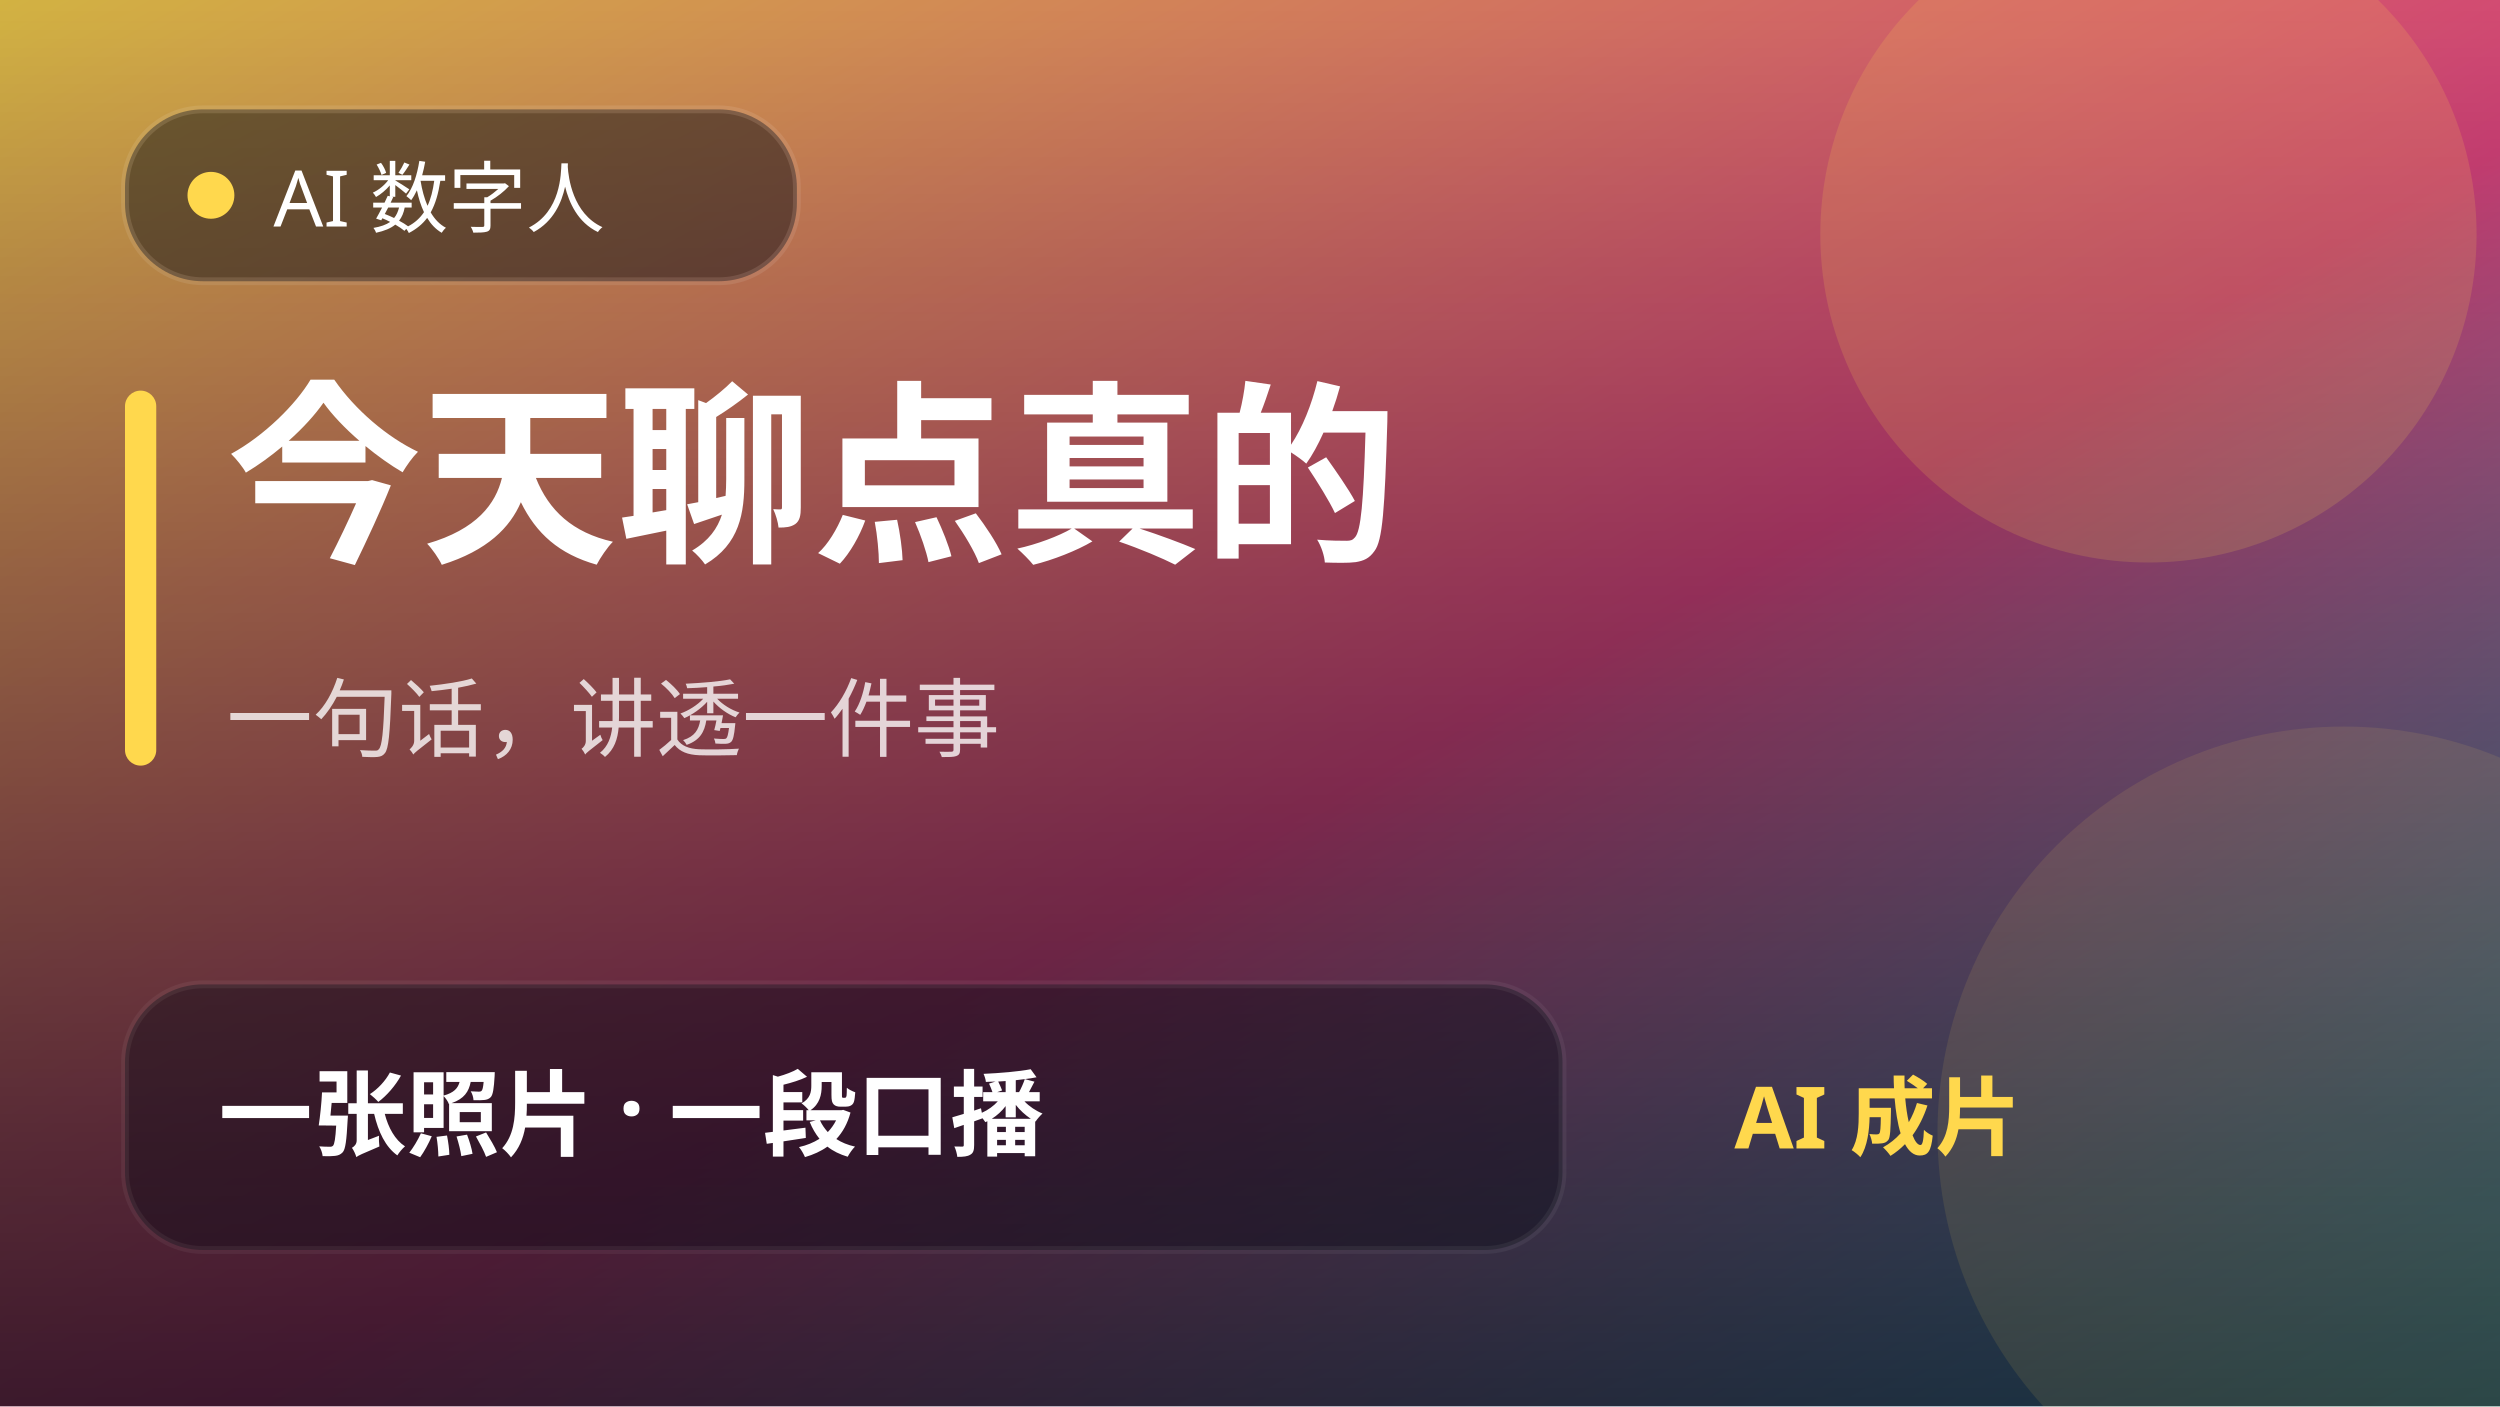
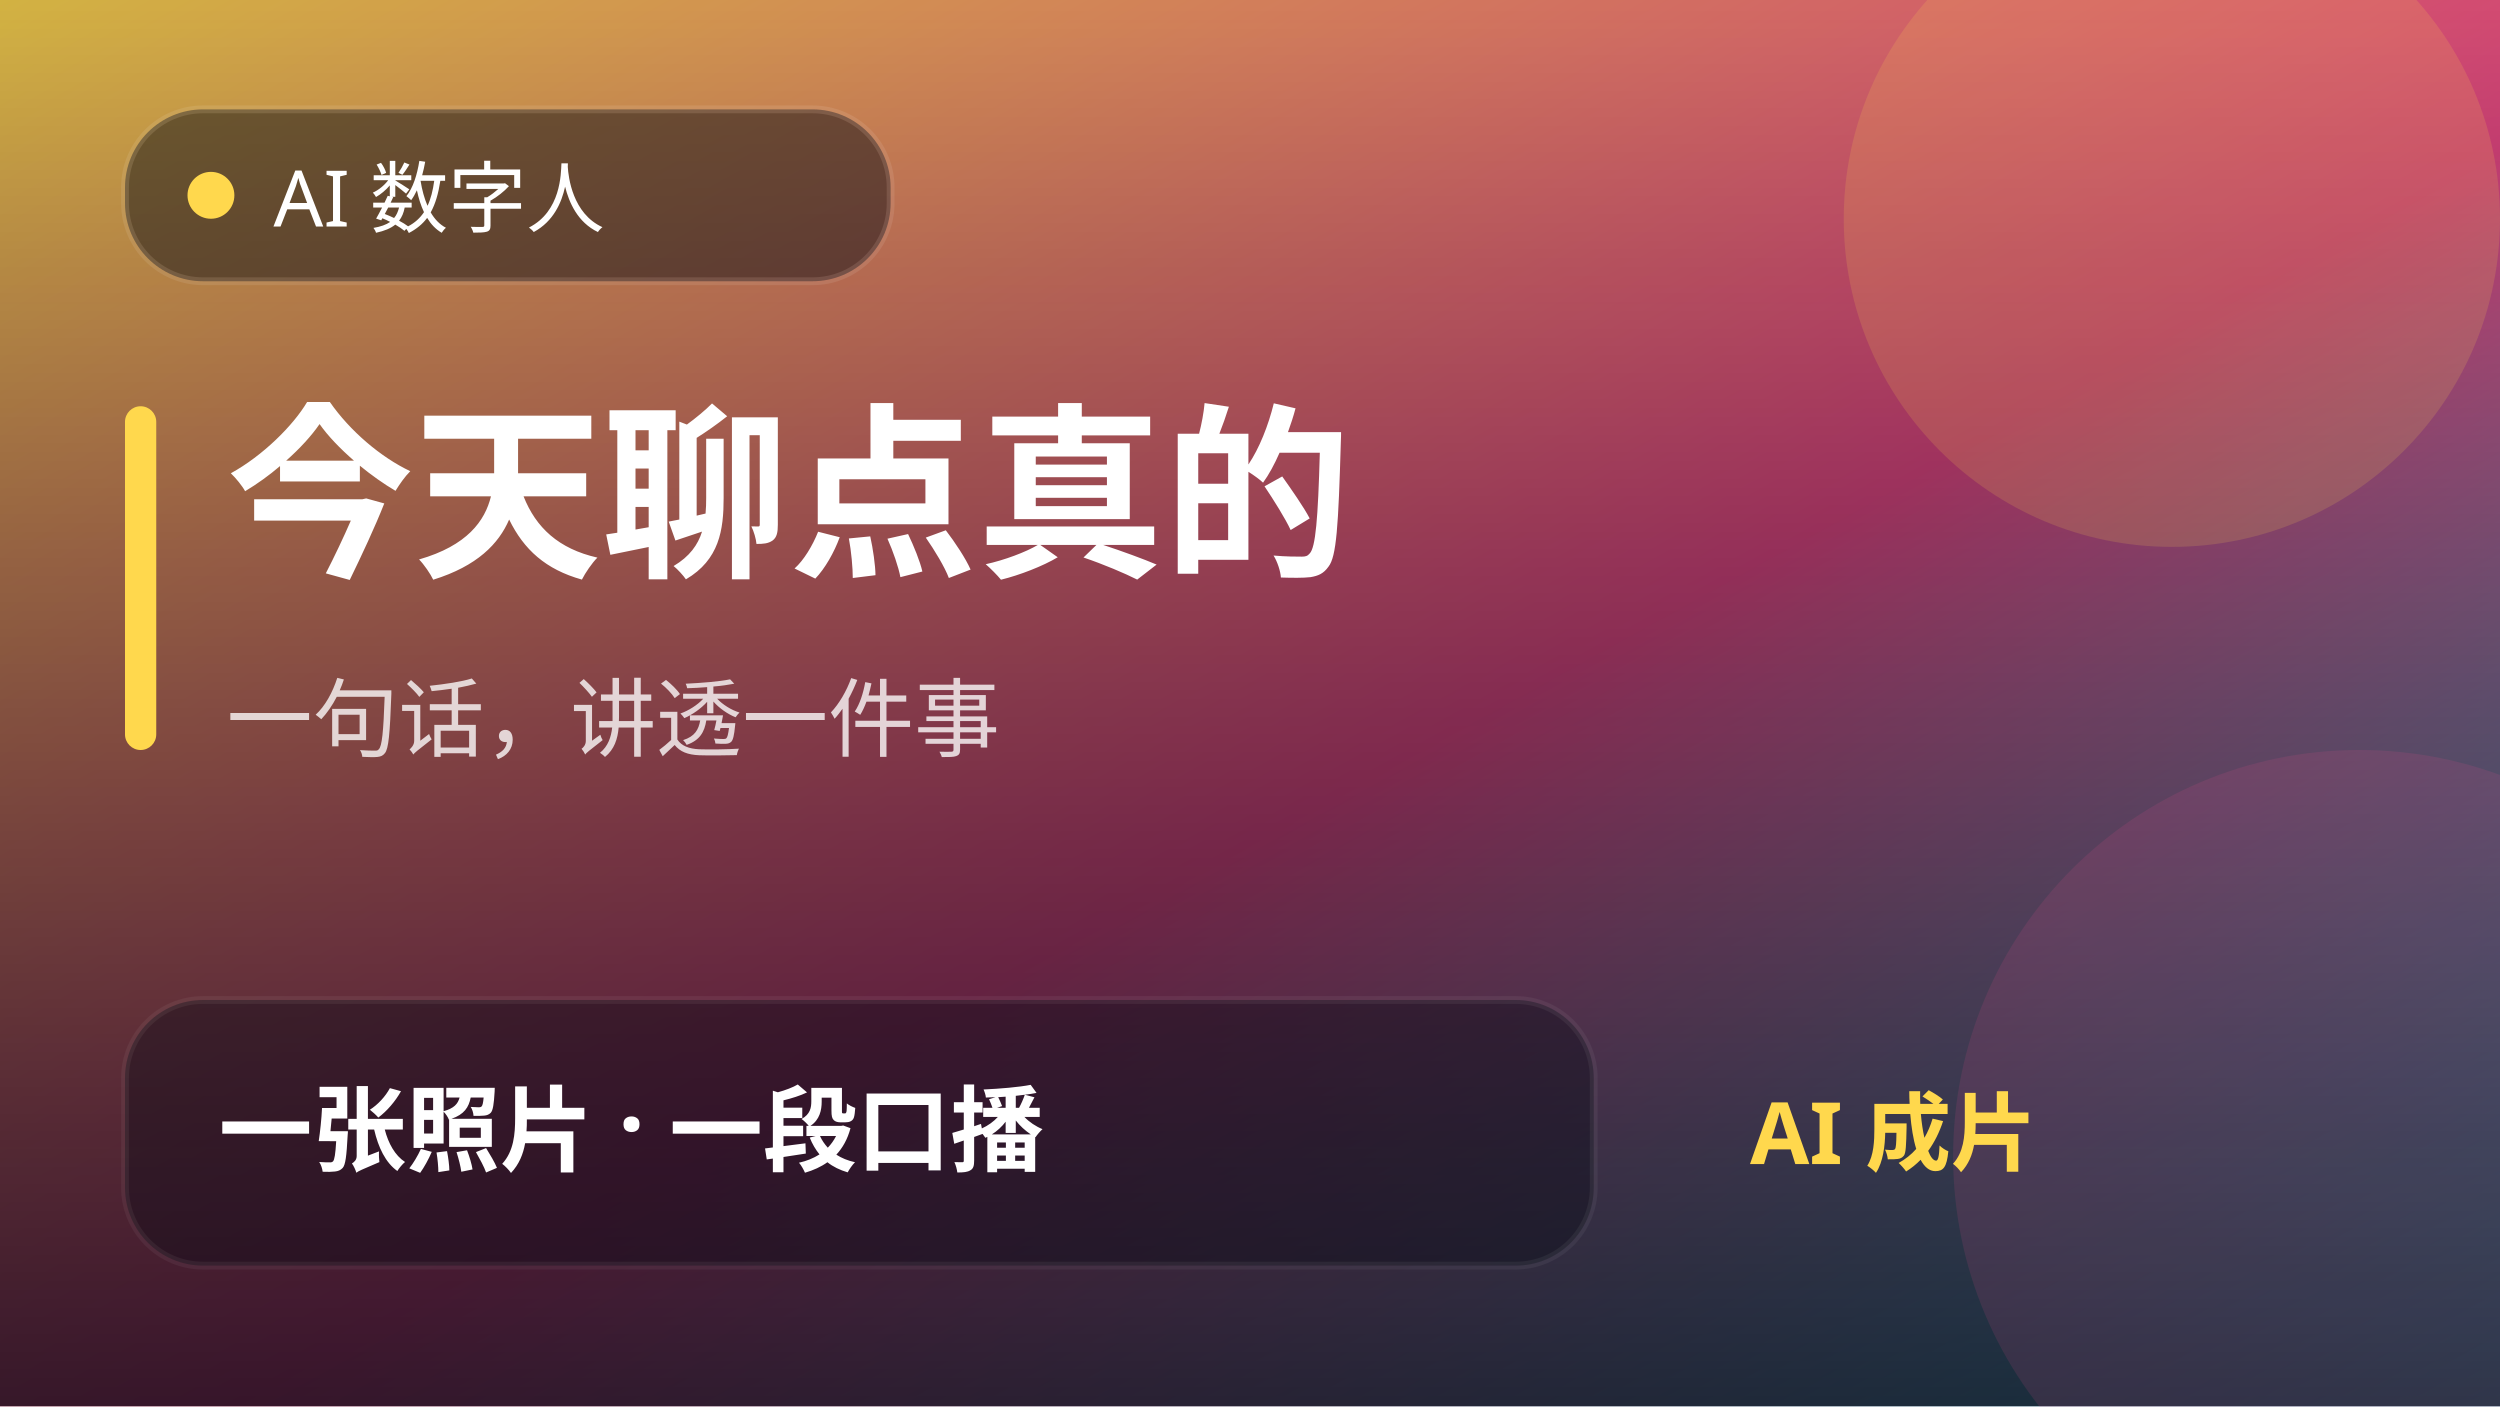
<svg xmlns="http://www.w3.org/2000/svg" width="320" height="180" viewBox="0 0 320 180">
  <defs>
    <linearGradient id="g" x1="0" y1="0" x2="1" y2="1">
      <stop offset="0" stop-color="#FFD84D" />
      <stop offset="0.55" stop-color="#FF4D8D" />
      <stop offset="1" stop-color="#4DE1FF" />
    </linearGradient>
    <linearGradient id="d" x1="0" y1="0" x2="0" y2="1">
      <stop offset="0" stop-color="#050812" stop-opacity="0.18" />
-       <stop offset="1" stop-color="#050812" stop-opacity="0.78" />
+       <stop offset="1" stop-color="#050812" stop-opacity="0.80" />
    </linearGradient>
  </defs>
  <rect width="320" height="180" fill="url(#g)" />
  <rect width="320" height="180" fill="url(#d)" />
-   <circle cx="275" cy="30" r="42" fill="#FFD84D" opacity="0.16" />
-   <circle cx="300" cy="145" r="52" fill="#FFD84D" opacity="0.10" />
-   <rect x="16" y="14" rx="10" width="86" height="22" fill="#050812" opacity="0.48" stroke="#fff" stroke-opacity="0.18" />
+   <circle cx="278" cy="28" r="42" fill="#FFD84D" opacity="0.16" />
+   <circle cx="302" cy="148" r="52" fill="#FF4D8D" opacity="0.12" />
+   <rect x="16" y="14" rx="10" width="98" height="22" fill="#050812" opacity="0.48" stroke="#fff" stroke-opacity="0.18" />
  <circle cx="27" cy="25" r="3" fill="#FFD84D" />
  <text x="35" y="29" fill="#fff" font-size="10" font-family="'Noto Sans SC','Microsoft YaHei',sans-serif">AI 数字人</text>
-   <rect x="16" y="50" width="4" height="48" rx="2" fill="#FFD84D" />
-   <text x="29" y="70" fill="#fff" font-size="25" font-weight="700" font-family="'Noto Sans SC','Microsoft YaHei',sans-serif">今天聊点真的</text>
+   <rect x="16" y="52" width="4" height="44" rx="2" fill="#FFD84D" />
+   <text x="29" y="72" fill="#fff" font-size="24" font-weight="700" font-family="'Noto Sans SC','Microsoft YaHei',sans-serif">今天聊点真的</text>
  <text x="29" y="96" fill="#fff" font-size="11" font-family="'Noto Sans SC','Microsoft YaHei',sans-serif" opacity="0.78">一句话，讲透一件事</text>
-   <rect x="16" y="126" rx="10" width="184" height="34" fill="#050812" opacity="0.42" stroke="#fff" stroke-opacity="0.12" />
-   <text x="28" y="147" fill="#fff" font-size="12" font-weight="700" font-family="'Noto Sans SC','Microsoft YaHei',sans-serif">一张照片 · 一段口播</text>
-   <text x="222" y="147" fill="#FFD84D" font-size="11" font-weight="700" font-family="'Noto Sans SC','Microsoft YaHei',sans-serif">AI 成片</text>
+   <rect x="16" y="128" rx="10" width="188" height="34" fill="#050812" opacity="0.42" stroke="#fff" stroke-opacity="0.12" />
+   <text x="28" y="149" fill="#fff" font-size="12" font-weight="700" font-family="'Noto Sans SC','Microsoft YaHei',sans-serif">一张照片 · 一段口播</text>
+   <text x="224" y="149" fill="#FFD84D" font-size="11" font-weight="700" font-family="'Noto Sans SC','Microsoft YaHei',sans-serif">AI 成片</text>
</svg>
